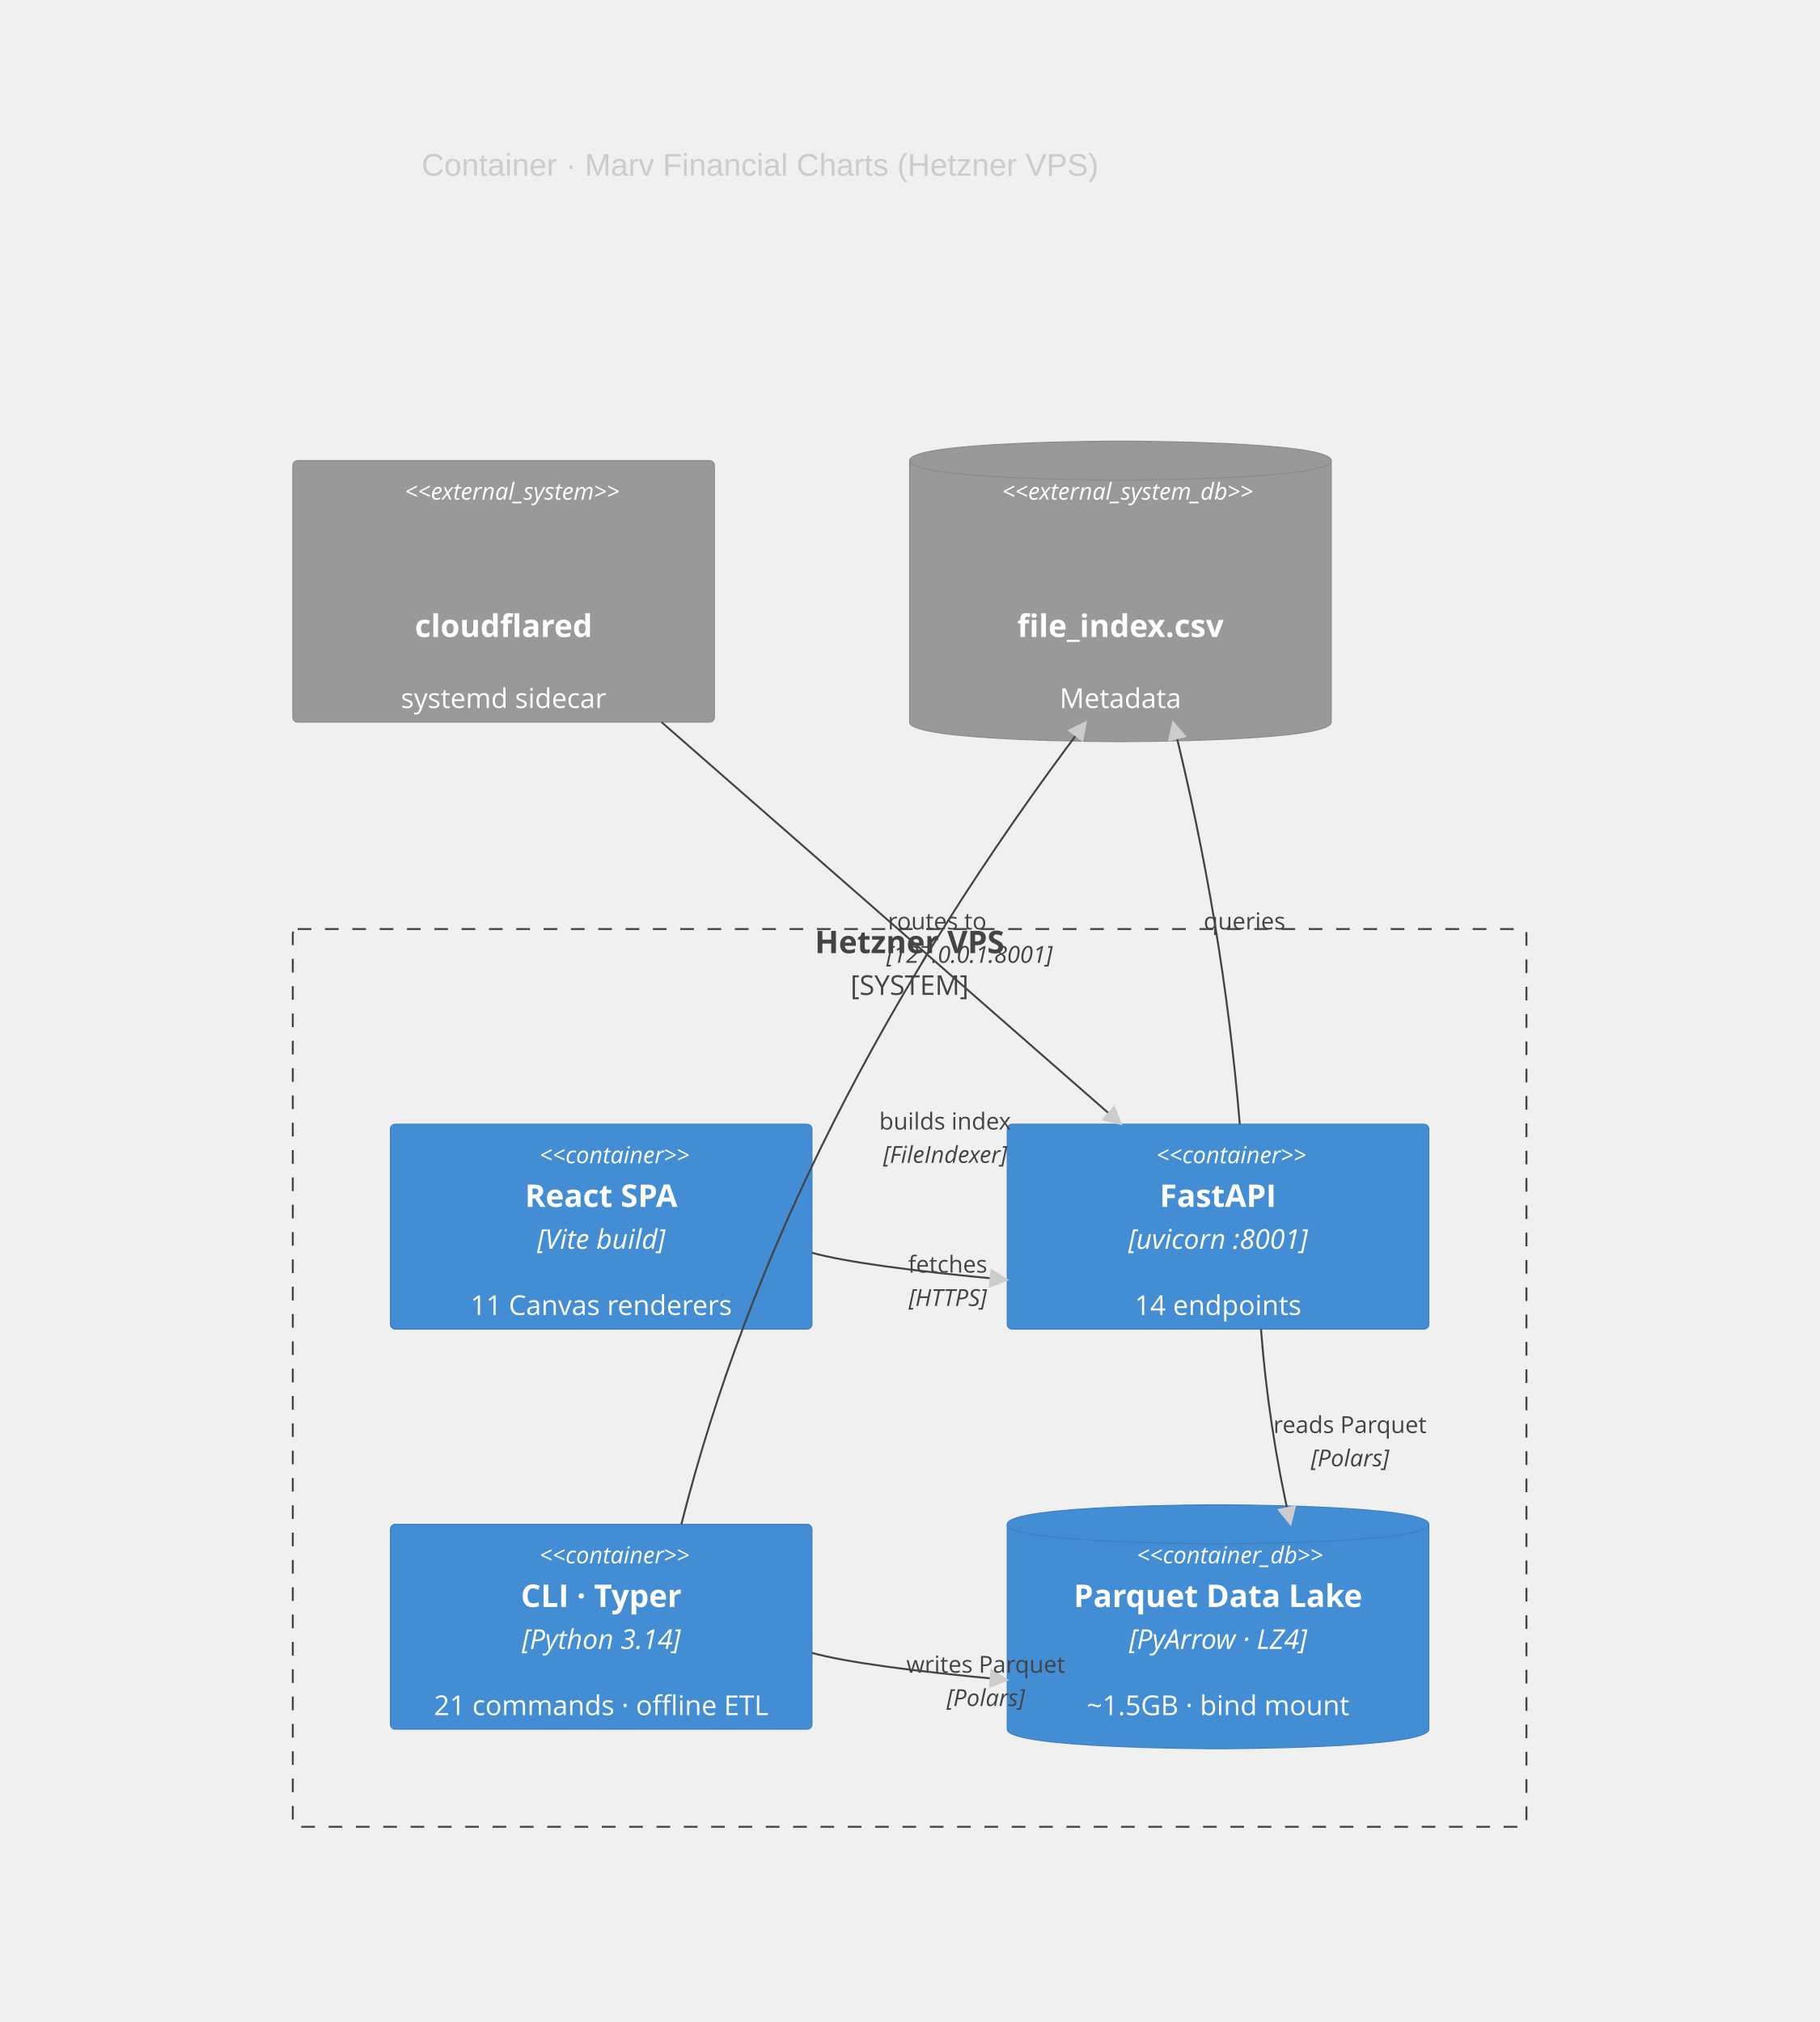
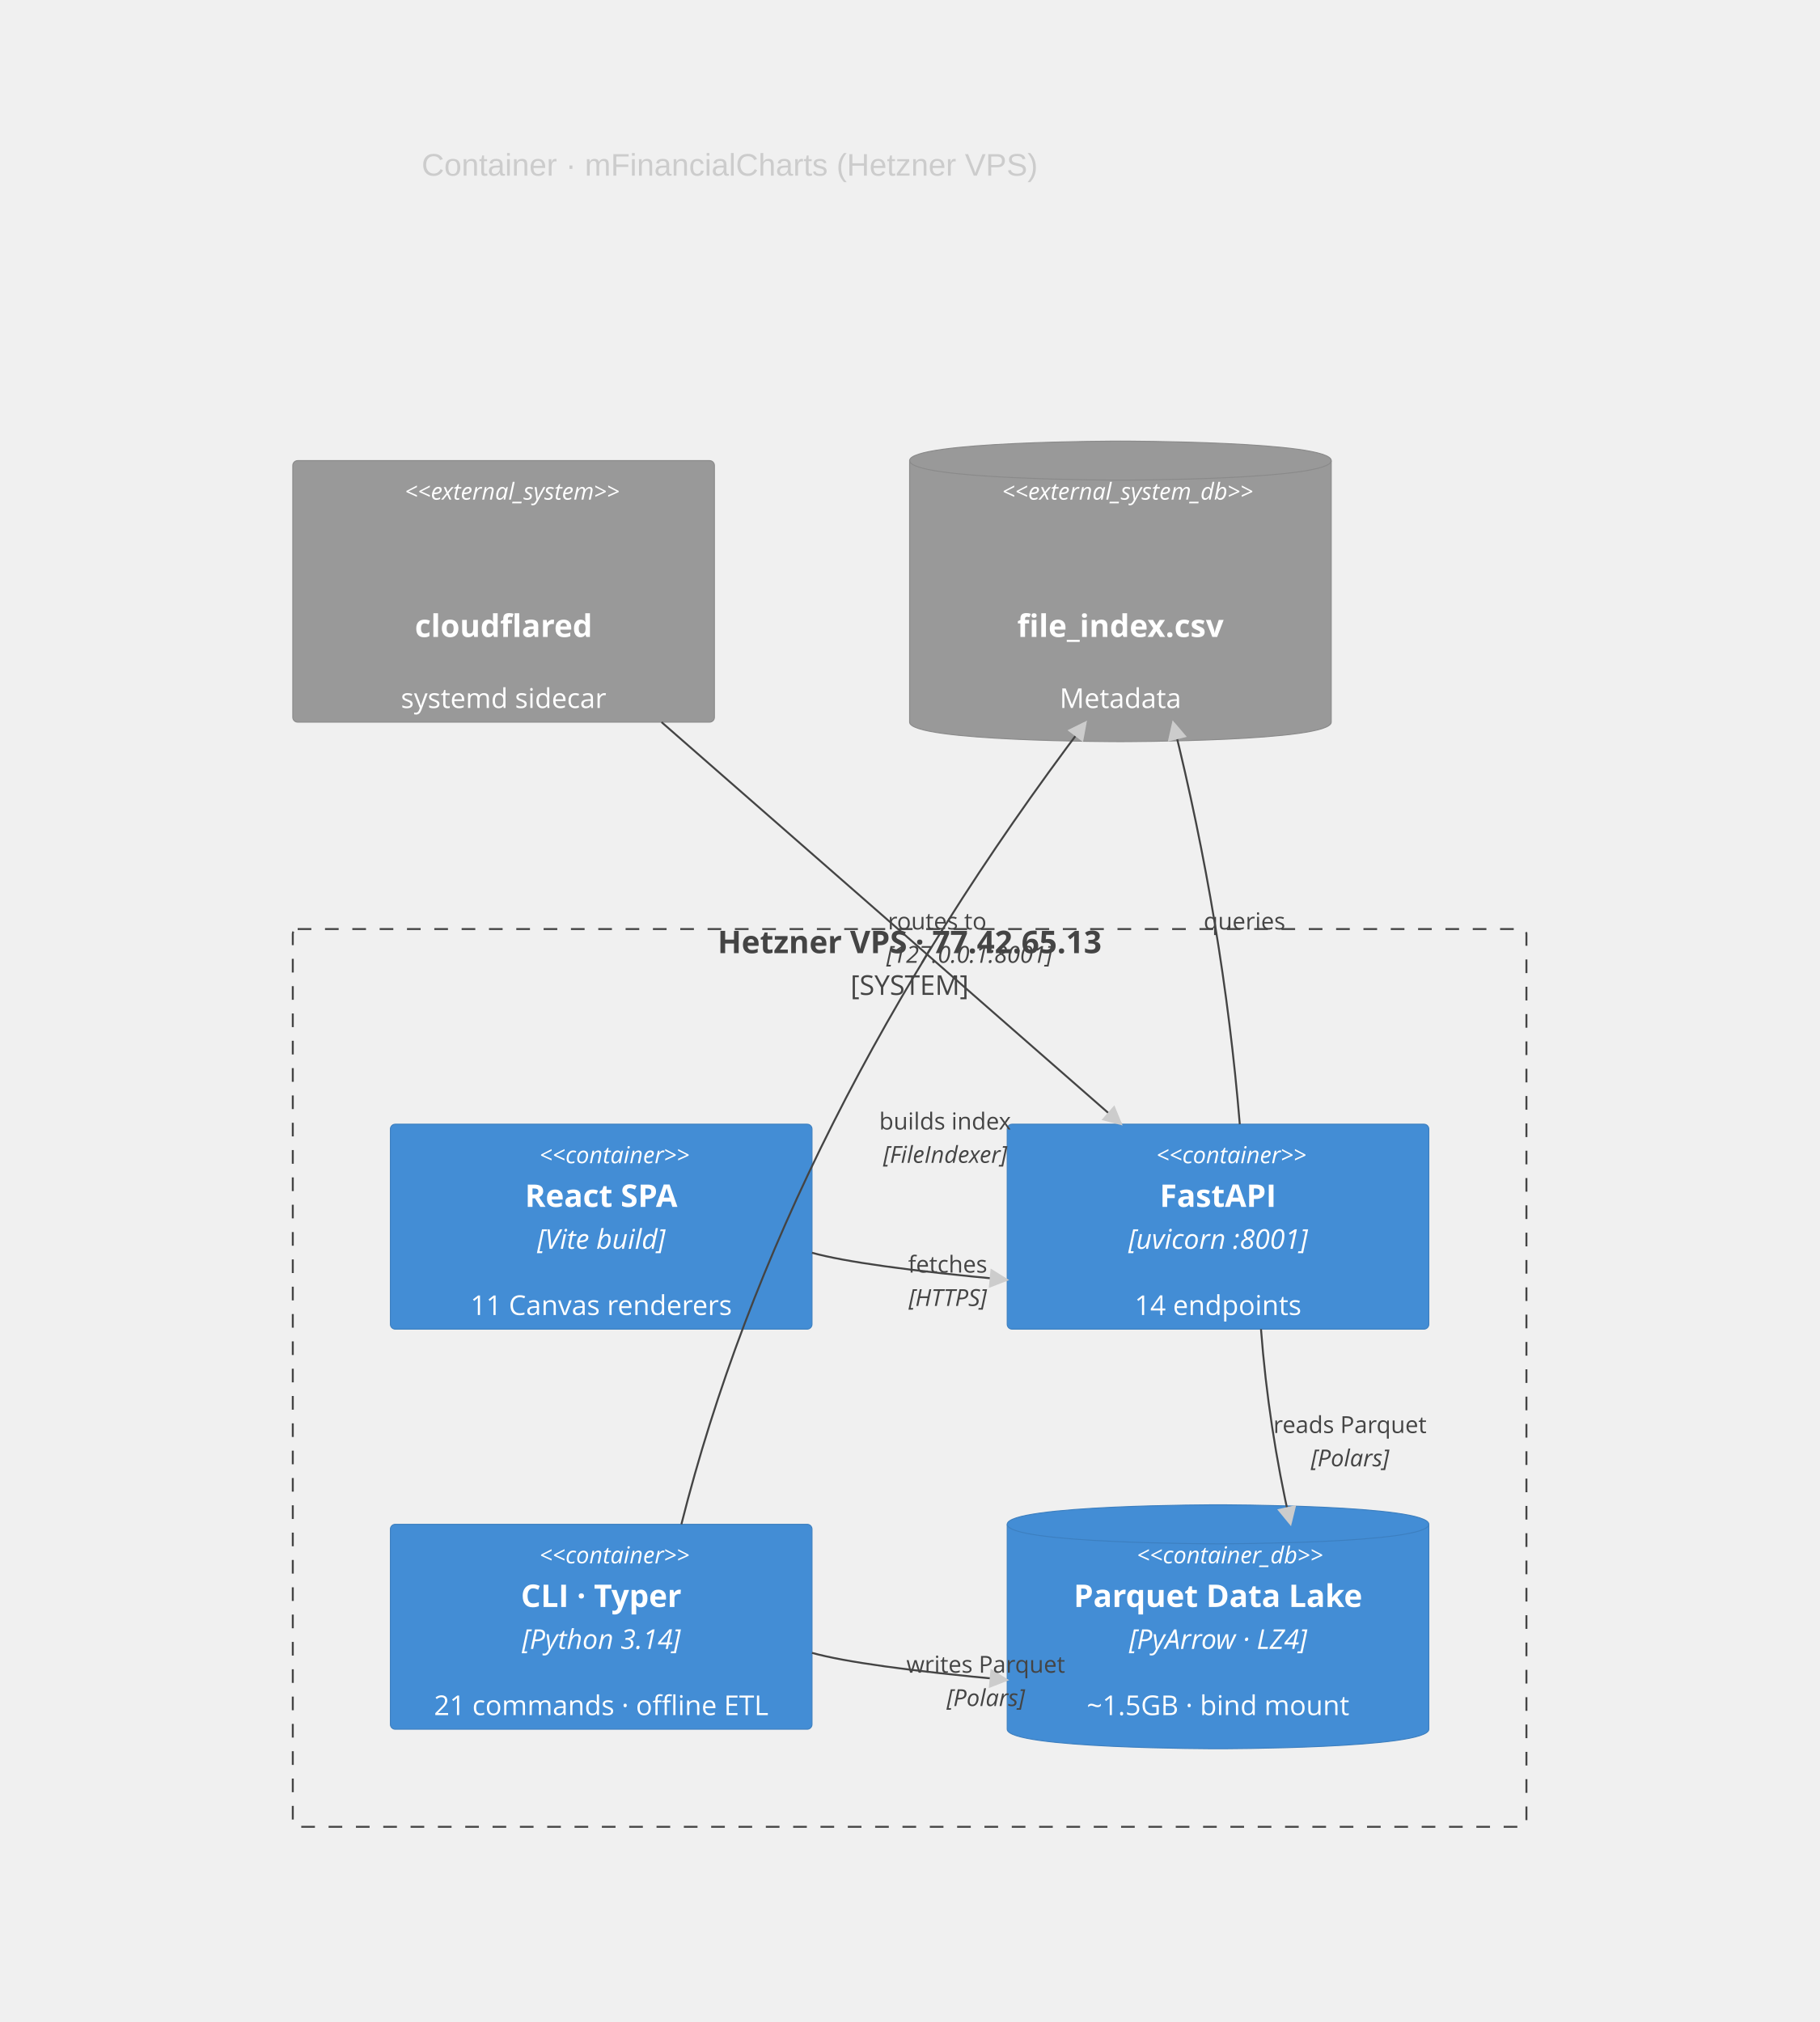
<svg xmlns="http://www.w3.org/2000/svg" id="my-svg" width="100%" style="max-width: 932px; background-color: transparent;" viewBox="0 -70 932 1036" role="graphics-document document" aria-roledescription="c4">
  <style>#my-svg{font-family:"trebuchet ms",verdana,arial,sans-serif;font-size:16px;fill:#ccc;}@keyframes edge-animation-frame{from{stroke-dashoffset:0;}}@keyframes dash{to{stroke-dashoffset:0;}}#my-svg .edge-animation-slow{stroke-dasharray:9,5!important;stroke-dashoffset:900;animation:dash 50s linear infinite;stroke-linecap:round;}#my-svg .edge-animation-fast{stroke-dasharray:9,5!important;stroke-dashoffset:900;animation:dash 20s linear infinite;stroke-linecap:round;}#my-svg .error-icon{fill:#a44141;}#my-svg .error-text{fill:#ddd;stroke:#ddd;}#my-svg .edge-thickness-normal{stroke-width:1px;}#my-svg .edge-thickness-thick{stroke-width:3.5px;}#my-svg .edge-pattern-solid{stroke-dasharray:0;}#my-svg .edge-thickness-invisible{stroke-width:0;fill:none;}#my-svg .edge-pattern-dashed{stroke-dasharray:3;}#my-svg .edge-pattern-dotted{stroke-dasharray:2;}#my-svg .marker{fill:lightgrey;stroke:lightgrey;}#my-svg .marker.cross{stroke:lightgrey;}#my-svg svg{font-family:"trebuchet ms",verdana,arial,sans-serif;font-size:16px;}#my-svg p{margin:0;}#my-svg .person{stroke:#cccccc;fill:#1f2020;}#my-svg .node .neo-node{stroke:#ccc;}#my-svg [data-look="neo"].node rect,#my-svg [data-look="neo"].cluster rect,#my-svg [data-look="neo"].node polygon{stroke:url(#my-svg-gradient);filter:drop-shadow( 1px 2px 2px rgba(185,185,185,1));}#my-svg [data-look="neo"].swimlane.cluster rect{filter:none;}#my-svg [data-look="neo"].node path{stroke:url(#my-svg-gradient);stroke-width:1px;}#my-svg [data-look="neo"].node .outer-path{filter:drop-shadow( 1px 2px 2px rgba(185,185,185,1));}#my-svg [data-look="neo"].node .neo-line path{stroke:#ccc;filter:none;}#my-svg [data-look="neo"].node circle{stroke:url(#my-svg-gradient);filter:drop-shadow( 1px 2px 2px rgba(185,185,185,1));}#my-svg [data-look="neo"].node circle .state-start{fill:#000000;}#my-svg [data-look="neo"].icon-shape .icon{fill:url(#my-svg-gradient);filter:drop-shadow( 1px 2px 2px rgba(185,185,185,1));}#my-svg [data-look="neo"].icon-shape .icon-neo path{stroke:url(#my-svg-gradient);filter:drop-shadow( 1px 2px 2px rgba(185,185,185,1));}#my-svg :root{--mermaid-font-family:"trebuchet ms",verdana,arial,sans-serif;}</style>
  <g />
  <defs>
    <symbol id="my-svg-computer" width="24" height="24">
      <path transform="scale(.5)" d="M2 2v13h20v-13h-20zm18 11h-16v-9h16v9zm-10.228 6l.466-1h3.524l.467 1h-4.457zm14.228 3h-24l2-6h2.104l-1.33 4h18.45l-1.297-4h2.073l2 6zm-5-10h-14v-7h14v7z" />
    </symbol>
  </defs>
  <defs>
    <symbol id="my-svg-database" fill-rule="evenodd" clip-rule="evenodd">
      <path transform="scale(.5)" d="M12.258.001l.256.004.255.005.253.008.251.01.249.012.247.015.246.016.242.019.241.02.239.023.236.024.233.027.231.028.229.031.225.032.223.034.22.036.217.038.214.04.211.041.208.043.205.045.201.046.198.048.194.05.191.051.187.053.183.054.18.056.175.057.172.059.168.06.163.061.16.063.155.064.15.066.074.033.073.033.071.034.07.034.069.035.068.035.067.035.066.035.064.036.064.036.062.036.06.036.06.037.058.037.058.037.055.038.055.038.053.038.052.038.051.039.05.039.048.039.047.039.045.04.044.04.043.04.041.04.04.041.039.041.037.041.036.041.034.041.033.042.032.042.03.042.029.042.027.042.026.043.024.043.023.043.021.043.02.043.018.044.017.043.015.044.013.044.012.044.011.045.009.044.007.045.006.045.004.045.002.045.001.045v17l-.001.045-.002.045-.004.045-.006.045-.007.045-.009.044-.011.045-.012.044-.013.044-.015.044-.017.043-.018.044-.02.043-.021.043-.023.043-.024.043-.026.043-.027.042-.029.042-.03.042-.032.042-.033.042-.034.041-.036.041-.037.041-.039.041-.04.041-.041.04-.043.04-.044.04-.045.04-.047.039-.048.039-.05.039-.051.039-.052.038-.053.038-.055.038-.055.038-.058.037-.058.037-.06.037-.06.036-.062.036-.064.036-.064.036-.066.035-.067.035-.068.035-.069.035-.07.034-.071.034-.073.033-.074.033-.15.066-.155.064-.16.063-.163.061-.168.06-.172.059-.175.057-.18.056-.183.054-.187.053-.191.051-.194.05-.198.048-.201.046-.205.045-.208.043-.211.041-.214.04-.217.038-.22.036-.223.034-.225.032-.229.031-.231.028-.233.027-.236.024-.239.023-.241.02-.242.019-.246.016-.247.015-.249.012-.251.01-.253.008-.255.005-.256.004-.258.001-.258-.001-.256-.004-.255-.005-.253-.008-.251-.01-.249-.012-.247-.015-.245-.016-.243-.019-.241-.02-.238-.023-.236-.024-.234-.027-.231-.028-.228-.031-.226-.032-.223-.034-.22-.036-.217-.038-.214-.04-.211-.041-.208-.043-.204-.045-.201-.046-.198-.048-.195-.05-.19-.051-.187-.053-.184-.054-.179-.056-.176-.057-.172-.059-.167-.06-.164-.061-.159-.063-.155-.064-.151-.066-.074-.033-.072-.033-.072-.034-.07-.034-.069-.035-.068-.035-.067-.035-.066-.035-.064-.036-.063-.036-.062-.036-.061-.036-.06-.037-.058-.037-.057-.037-.056-.038-.055-.038-.053-.038-.052-.038-.051-.039-.049-.039-.049-.039-.046-.039-.046-.04-.044-.04-.043-.04-.041-.04-.04-.041-.039-.041-.037-.041-.036-.041-.034-.041-.033-.042-.032-.042-.03-.042-.029-.042-.027-.042-.026-.043-.024-.043-.023-.043-.021-.043-.02-.043-.018-.044-.017-.043-.015-.044-.013-.044-.012-.044-.011-.045-.009-.044-.007-.045-.006-.045-.004-.045-.002-.045-.001-.045v-17l.001-.045.002-.045.004-.045.006-.045.007-.045.009-.044.011-.045.012-.044.013-.044.015-.044.017-.043.018-.044.02-.043.021-.043.023-.043.024-.043.026-.043.027-.042.029-.042.03-.042.032-.042.033-.042.034-.041.036-.041.037-.041.039-.041.04-.041.041-.04.043-.04.044-.04.046-.04.046-.039.049-.039.049-.039.051-.039.052-.038.053-.038.055-.038.056-.038.057-.037.058-.037.06-.037.061-.036.062-.036.063-.036.064-.036.066-.035.067-.035.068-.035.069-.035.07-.034.072-.034.072-.033.074-.033.151-.066.155-.064.159-.063.164-.061.167-.06.172-.059.176-.057.179-.056.184-.054.187-.053.19-.051.195-.05.198-.048.201-.046.204-.045.208-.043.211-.041.214-.04.217-.038.22-.036.223-.034.226-.032.228-.031.231-.028.234-.027.236-.024.238-.023.241-.02.243-.019.245-.016.247-.015.249-.012.251-.01.253-.008.255-.005.256-.004.258-.001.258.001zm-9.258 20.499v.01l.001.021.003.021.004.022.005.021.006.022.007.022.009.023.01.022.011.023.012.023.013.023.015.023.016.024.017.023.018.024.019.024.021.024.022.025.023.024.024.025.052.049.056.05.061.051.066.051.07.051.075.051.079.052.084.052.088.052.092.052.097.052.102.051.105.052.11.052.114.051.119.051.123.051.127.05.131.05.135.05.139.048.144.049.147.047.152.047.155.047.16.045.163.045.167.043.171.043.176.041.178.041.183.039.187.039.19.037.194.035.197.035.202.033.204.031.209.03.212.029.216.027.219.025.222.024.226.021.23.02.233.018.236.016.24.015.243.012.246.01.249.008.253.005.256.004.259.001.26-.001.257-.004.254-.005.25-.008.247-.011.244-.012.241-.014.237-.016.233-.018.231-.021.226-.021.224-.024.22-.026.216-.027.212-.028.21-.031.205-.031.202-.034.198-.034.194-.036.191-.037.187-.039.183-.04.179-.04.175-.042.172-.043.168-.044.163-.045.16-.046.155-.046.152-.047.148-.048.143-.049.139-.049.136-.05.131-.05.126-.05.123-.051.118-.052.114-.051.11-.052.106-.052.101-.052.096-.052.092-.052.088-.053.083-.051.079-.052.074-.052.07-.051.065-.051.06-.051.056-.05.051-.05.023-.024.023-.025.021-.024.02-.024.019-.024.018-.024.017-.024.015-.023.014-.024.013-.023.012-.023.01-.023.01-.022.008-.022.006-.022.006-.022.004-.022.004-.021.001-.021.001-.021v-4.127l-.077.055-.08.053-.083.054-.085.053-.087.052-.09.052-.093.051-.095.05-.097.05-.1.049-.102.049-.105.048-.106.047-.109.047-.111.046-.114.045-.115.045-.118.044-.12.043-.122.042-.124.042-.126.041-.128.04-.13.04-.132.038-.134.038-.135.037-.138.037-.139.035-.142.035-.143.034-.144.033-.147.032-.148.031-.15.03-.151.03-.153.029-.154.027-.156.027-.158.026-.159.025-.161.024-.162.023-.163.022-.165.021-.166.02-.167.019-.169.018-.169.017-.171.016-.173.015-.173.014-.175.013-.175.012-.177.011-.178.01-.179.008-.179.008-.181.006-.182.005-.182.004-.184.003-.184.002h-.37l-.184-.002-.184-.003-.182-.004-.182-.005-.181-.006-.179-.008-.179-.008-.178-.01-.176-.011-.176-.012-.175-.013-.173-.014-.172-.015-.171-.016-.17-.017-.169-.018-.167-.019-.166-.02-.165-.021-.163-.022-.162-.023-.161-.024-.159-.025-.157-.026-.156-.027-.155-.027-.153-.029-.151-.03-.15-.03-.148-.031-.146-.032-.145-.033-.143-.034-.141-.035-.14-.035-.137-.037-.136-.037-.134-.038-.132-.038-.13-.04-.128-.04-.126-.041-.124-.042-.122-.042-.12-.044-.117-.043-.116-.045-.113-.045-.112-.046-.109-.047-.106-.047-.105-.048-.102-.049-.1-.049-.097-.05-.095-.05-.093-.052-.09-.051-.087-.052-.085-.053-.083-.054-.08-.054-.077-.054v4.127zm0-5.654v.011l.001.021.003.021.004.021.005.022.006.022.007.022.009.022.01.022.011.023.012.023.013.023.015.024.016.023.017.024.018.024.019.024.021.024.022.024.023.025.024.024.052.05.056.05.061.05.066.051.07.051.075.052.079.051.084.052.088.052.092.052.097.052.102.052.105.052.11.051.114.051.119.052.123.05.127.051.131.05.135.049.139.049.144.048.147.048.152.047.155.046.16.045.163.045.167.044.171.042.176.042.178.04.183.04.187.038.19.037.194.036.197.034.202.033.204.032.209.03.212.028.216.027.219.025.222.024.226.022.23.02.233.018.236.016.24.014.243.012.246.01.249.008.253.006.256.003.259.001.26-.001.257-.003.254-.006.25-.008.247-.01.244-.012.241-.015.237-.016.233-.018.231-.02.226-.022.224-.024.22-.025.216-.027.212-.029.21-.03.205-.032.202-.033.198-.035.194-.036.191-.037.187-.039.183-.039.179-.041.175-.042.172-.043.168-.044.163-.045.16-.045.155-.047.152-.047.148-.048.143-.048.139-.05.136-.049.131-.05.126-.051.123-.051.118-.051.114-.052.11-.052.106-.052.101-.052.096-.052.092-.052.088-.052.083-.052.079-.052.074-.051.07-.052.065-.051.06-.05.056-.051.051-.049.023-.025.023-.024.021-.025.02-.024.019-.024.018-.024.017-.024.015-.023.014-.023.013-.024.012-.022.01-.023.01-.023.008-.022.006-.022.006-.022.004-.021.004-.022.001-.021.001-.021v-4.139l-.077.054-.08.054-.083.054-.085.052-.087.053-.09.051-.093.051-.095.051-.097.05-.1.049-.102.049-.105.048-.106.047-.109.047-.111.046-.114.045-.115.044-.118.044-.12.044-.122.042-.124.042-.126.041-.128.04-.13.039-.132.039-.134.038-.135.037-.138.036-.139.036-.142.035-.143.033-.144.033-.147.033-.148.031-.15.03-.151.03-.153.028-.154.028-.156.027-.158.026-.159.025-.161.024-.162.023-.163.022-.165.021-.166.02-.167.019-.169.018-.169.017-.171.016-.173.015-.173.014-.175.013-.175.012-.177.011-.178.009-.179.009-.179.007-.181.007-.182.005-.182.004-.184.003-.184.002h-.37l-.184-.002-.184-.003-.182-.004-.182-.005-.181-.007-.179-.007-.179-.009-.178-.009-.176-.011-.176-.012-.175-.013-.173-.014-.172-.015-.171-.016-.17-.017-.169-.018-.167-.019-.166-.02-.165-.021-.163-.022-.162-.023-.161-.024-.159-.025-.157-.026-.156-.027-.155-.028-.153-.028-.151-.03-.15-.03-.148-.031-.146-.033-.145-.033-.143-.033-.141-.035-.14-.036-.137-.036-.136-.037-.134-.038-.132-.039-.13-.039-.128-.04-.126-.041-.124-.042-.122-.043-.12-.043-.117-.044-.116-.044-.113-.046-.112-.046-.109-.046-.106-.047-.105-.048-.102-.049-.1-.049-.097-.05-.095-.051-.093-.051-.09-.051-.087-.053-.085-.052-.083-.054-.08-.054-.077-.054v4.139zm0-5.666v.011l.001.02.003.022.004.021.005.022.006.021.007.022.009.023.01.022.011.023.012.023.013.023.015.023.016.024.017.024.018.023.019.024.021.025.022.024.023.024.024.025.052.05.056.05.061.05.066.051.07.051.075.052.079.051.084.052.088.052.092.052.097.052.102.052.105.051.11.052.114.051.119.051.123.051.127.05.131.05.135.05.139.049.144.048.147.048.152.047.155.046.16.045.163.045.167.043.171.043.176.042.178.04.183.04.187.038.19.037.194.036.197.034.202.033.204.032.209.03.212.028.216.027.219.025.222.024.226.021.23.02.233.018.236.017.24.014.243.012.246.01.249.008.253.006.256.003.259.001.26-.001.257-.003.254-.006.25-.008.247-.01.244-.013.241-.014.237-.016.233-.018.231-.02.226-.022.224-.024.22-.025.216-.027.212-.029.21-.03.205-.032.202-.033.198-.035.194-.036.191-.037.187-.039.183-.039.179-.041.175-.042.172-.043.168-.044.163-.045.16-.045.155-.047.152-.047.148-.048.143-.049.139-.049.136-.049.131-.051.126-.05.123-.051.118-.052.114-.051.11-.052.106-.052.101-.052.096-.052.092-.052.088-.052.083-.052.079-.052.074-.052.07-.051.065-.051.06-.051.056-.05.051-.049.023-.025.023-.025.021-.024.02-.024.019-.024.018-.024.017-.024.015-.023.014-.024.013-.023.012-.023.01-.022.01-.023.008-.022.006-.022.006-.022.004-.022.004-.021.001-.021.001-.021v-4.153l-.077.054-.08.054-.083.053-.085.053-.087.053-.09.051-.093.051-.095.051-.097.05-.1.049-.102.048-.105.048-.106.048-.109.046-.111.046-.114.046-.115.044-.118.044-.12.043-.122.043-.124.042-.126.041-.128.04-.13.039-.132.039-.134.038-.135.037-.138.036-.139.036-.142.034-.143.034-.144.033-.147.032-.148.032-.15.03-.151.03-.153.028-.154.028-.156.027-.158.026-.159.024-.161.024-.162.023-.163.023-.165.021-.166.02-.167.019-.169.018-.169.017-.171.016-.173.015-.173.014-.175.013-.175.012-.177.01-.178.01-.179.009-.179.007-.181.006-.182.006-.182.004-.184.003-.184.001-.185.001-.185-.001-.184-.001-.184-.003-.182-.004-.182-.006-.181-.006-.179-.007-.179-.009-.178-.01-.176-.01-.176-.012-.175-.013-.173-.014-.172-.015-.171-.016-.17-.017-.169-.018-.167-.019-.166-.02-.165-.021-.163-.023-.162-.023-.161-.024-.159-.024-.157-.026-.156-.027-.155-.028-.153-.028-.151-.03-.15-.03-.148-.032-.146-.032-.145-.033-.143-.034-.141-.034-.14-.036-.137-.036-.136-.037-.134-.038-.132-.039-.13-.039-.128-.041-.126-.041-.124-.041-.122-.043-.12-.043-.117-.044-.116-.044-.113-.046-.112-.046-.109-.046-.106-.048-.105-.048-.102-.048-.1-.05-.097-.049-.095-.051-.093-.051-.09-.052-.087-.052-.085-.053-.083-.053-.08-.054-.077-.054v4.153zm8.74-8.179l-.257.004-.254.005-.25.008-.247.011-.244.012-.241.014-.237.016-.233.018-.231.021-.226.022-.224.023-.22.026-.216.027-.212.028-.21.031-.205.032-.202.033-.198.034-.194.036-.191.038-.187.038-.183.04-.179.041-.175.042-.172.043-.168.043-.163.045-.16.046-.155.046-.152.048-.148.048-.143.048-.139.049-.136.05-.131.05-.126.051-.123.051-.118.051-.114.052-.11.052-.106.052-.101.052-.096.052-.092.052-.088.052-.083.052-.079.052-.074.051-.07.052-.065.051-.06.05-.056.05-.051.05-.023.025-.023.024-.021.024-.02.025-.019.024-.018.024-.017.023-.015.024-.014.023-.013.023-.012.023-.01.023-.01.022-.008.022-.006.023-.006.021-.004.022-.004.021-.001.021-.001.021.001.021.001.021.004.021.004.022.006.021.006.023.008.022.01.022.01.023.012.023.013.023.014.023.015.024.017.023.018.024.019.024.02.025.021.024.023.024.023.025.051.05.056.05.06.05.065.051.07.052.074.051.079.052.083.052.088.052.092.052.096.052.101.052.106.052.11.052.114.052.118.051.123.051.126.051.131.05.136.05.139.049.143.048.148.048.152.048.155.046.16.046.163.045.168.043.172.043.175.042.179.041.183.04.187.038.191.038.194.036.198.034.202.033.205.032.21.031.212.028.216.027.22.026.224.023.226.022.231.021.233.018.237.016.241.014.244.012.247.011.25.008.254.005.257.004.26.001.26-.001.257-.004.254-.005.25-.008.247-.011.244-.012.241-.014.237-.016.233-.018.231-.021.226-.022.224-.023.22-.026.216-.027.212-.028.21-.031.205-.032.202-.033.198-.034.194-.036.191-.038.187-.038.183-.04.179-.041.175-.042.172-.043.168-.043.163-.045.16-.046.155-.046.152-.048.148-.048.143-.048.139-.049.136-.05.131-.05.126-.051.123-.051.118-.051.114-.052.11-.052.106-.052.101-.052.096-.052.092-.052.088-.052.083-.052.079-.052.074-.051.07-.052.065-.051.06-.05.056-.05.051-.05.023-.025.023-.024.021-.024.02-.025.019-.024.018-.024.017-.023.015-.024.014-.023.013-.023.012-.023.01-.023.01-.022.008-.022.006-.023.006-.021.004-.022.004-.021.001-.021.001-.021-.001-.021-.001-.021-.004-.021-.004-.022-.006-.021-.006-.023-.008-.022-.01-.022-.01-.023-.012-.023-.013-.023-.014-.023-.015-.024-.017-.023-.018-.024-.019-.024-.02-.025-.021-.024-.023-.024-.023-.025-.051-.05-.056-.05-.06-.05-.065-.051-.07-.052-.074-.051-.079-.052-.083-.052-.088-.052-.092-.052-.096-.052-.101-.052-.106-.052-.11-.052-.114-.052-.118-.051-.123-.051-.126-.051-.131-.05-.136-.05-.139-.049-.143-.048-.148-.048-.152-.048-.155-.046-.16-.046-.163-.045-.168-.043-.172-.043-.175-.042-.179-.041-.183-.04-.187-.038-.191-.038-.194-.036-.198-.034-.202-.033-.205-.032-.21-.031-.212-.028-.216-.027-.22-.026-.224-.023-.226-.022-.231-.021-.233-.018-.237-.016-.241-.014-.244-.012-.247-.011-.25-.008-.254-.005-.257-.004-.26-.001-.26.001z" />
    </symbol>
  </defs>
  <defs>
    <symbol id="my-svg-clock" width="24" height="24">
      <path transform="scale(.5)" d="M12 2c5.514 0 10 4.486 10 10s-4.486 10-10 10-10-4.486-10-10 4.486-10 10-10zm0-2c-6.627 0-12 5.373-12 12s5.373 12 12 12 12-5.373 12-12-5.373-12-12-12zm5.848 12.459c.202.038.202.333.001.372-1.907.361-6.045 1.111-6.547 1.111-.719 0-1.301-.582-1.301-1.301 0-.512.77-5.447 1.125-7.445.034-.192.312-.181.343.014l.985 6.238 5.394 1.011z" />
    </symbol>
  </defs>
  <g class="person-man">
    <rect x="150" y="166" fill="#999999" stroke="#8A8A8A" width="216" height="134" rx="2.5" ry="2.5" stroke-width="0.5" />
    <text fill="#FFFFFF" font-family="&quot;Open Sans&quot;, sans-serif" font-size="12" font-style="italic" lengthAdjust="spacing" textLength="101" x="207.5" y="186">&lt;&lt;external_system&gt;&gt;</text>
    <text x="258" y="252" dominant-baseline="middle" fill="#FFFFFF" style="text-anchor: middle; font-size: 16px; font-weight: bold; font-family: &quot;Open Sans&quot;, sans-serif;">
      <tspan dy="0" alignment-baseline="mathematical">cloudflared</tspan>
    </text>
    <text x="258" y="289" dominant-baseline="middle" fill="#FFFFFF" style="text-anchor: middle; font-size: 14px; font-weight: normal; font-family: &quot;Open Sans&quot;, sans-serif;">
      <tspan dy="0" alignment-baseline="mathematical">systemd sidecar</tspan>
    </text>
  </g>
  <g class="person-man">
    <path fill="#999999" stroke-width="0.5" stroke="#8A8A8A" d="M466,166c0,-10 108,-10 108,-10c0,0 108,0 108,10l0,134c0,10 -108,10 -108,10c0,0 -108,0 -108,-10l0,-134" />
    <path fill="none" stroke-width="0.5" stroke="#8A8A8A" d="M466,166c0,10 108,10 108,10c0,0 108,0 108,-10" />
    <text fill="#FFFFFF" font-family="&quot;Open Sans&quot;, sans-serif" font-size="12" font-style="italic" lengthAdjust="spacing" textLength="121" x="513.5" y="186">&lt;&lt;external_system_db&gt;&gt;</text>
    <text x="574" y="252" dominant-baseline="middle" fill="#FFFFFF" style="text-anchor: middle; font-size: 16px; font-weight: bold; font-family: &quot;Open Sans&quot;, sans-serif;">
      <tspan dy="0" alignment-baseline="mathematical">file_index.csv</tspan>
    </text>
    <text x="574" y="289" dominant-baseline="middle" fill="#FFFFFF" style="text-anchor: middle; font-size: 14px; font-weight: normal; font-family: &quot;Open Sans&quot;, sans-serif;">
      <tspan dy="0" alignment-baseline="mathematical">Metadata</tspan>
    </text>
  </g>
  <g class="person-man">
    <rect x="200" y="506" fill="#438DD5" stroke="#3C7FC0" width="216" height="105" rx="2.5" ry="2.5" stroke-width="0.5" />
    <text fill="#FFFFFF" font-family="&quot;Open Sans&quot;, sans-serif" font-size="12" font-style="italic" lengthAdjust="spacing" textLength="63" x="276.5" y="526">&lt;&lt;container&gt;&gt;</text>
    <text x="308" y="544" dominant-baseline="middle" fill="#FFFFFF" style="text-anchor: middle; font-size: 16px; font-weight: bold; font-family: &quot;Open Sans&quot;, sans-serif;">
      <tspan dy="0" alignment-baseline="mathematical">React SPA</tspan>
    </text>
    <text x="308" y="566" dominant-baseline="middle" fill="#FFFFFF" font-style="italic" style="text-anchor: middle; font-size: 14px; font-weight: normal; font-family: &quot;Open Sans&quot;, sans-serif;">
      <tspan dy="0" alignment-baseline="mathematical">[Vite build]</tspan>
    </text>
    <text x="308" y="600" dominant-baseline="middle" fill="#FFFFFF" style="text-anchor: middle; font-size: 14px; font-weight: normal; font-family: &quot;Open Sans&quot;, sans-serif;">
      <tspan dy="0" alignment-baseline="mathematical">11 Canvas renderers</tspan>
    </text>
  </g>
  <g class="person-man">
    <rect x="516" y="506" fill="#438DD5" stroke="#3C7FC0" width="216" height="105" rx="2.5" ry="2.5" stroke-width="0.5" />
    <text fill="#FFFFFF" font-family="&quot;Open Sans&quot;, sans-serif" font-size="12" font-style="italic" lengthAdjust="spacing" textLength="63" x="592.5" y="526">&lt;&lt;container&gt;&gt;</text>
    <text x="624" y="544" dominant-baseline="middle" fill="#FFFFFF" style="text-anchor: middle; font-size: 16px; font-weight: bold; font-family: &quot;Open Sans&quot;, sans-serif;">
      <tspan dy="0" alignment-baseline="mathematical">FastAPI</tspan>
    </text>
    <text x="624" y="566" dominant-baseline="middle" fill="#FFFFFF" font-style="italic" style="text-anchor: middle; font-size: 14px; font-weight: normal; font-family: &quot;Open Sans&quot;, sans-serif;">
      <tspan dy="0" alignment-baseline="mathematical">[uvicorn :8001]</tspan>
    </text>
    <text x="624" y="600" dominant-baseline="middle" fill="#FFFFFF" style="text-anchor: middle; font-size: 14px; font-weight: normal; font-family: &quot;Open Sans&quot;, sans-serif;">
      <tspan dy="0" alignment-baseline="mathematical">14 endpoints</tspan>
    </text>
  </g>
  <g class="person-man">
    <rect x="200" y="711" fill="#438DD5" stroke="#3C7FC0" width="216" height="105" rx="2.5" ry="2.5" stroke-width="0.5" />
    <text fill="#FFFFFF" font-family="&quot;Open Sans&quot;, sans-serif" font-size="12" font-style="italic" lengthAdjust="spacing" textLength="63" x="276.5" y="731">&lt;&lt;container&gt;&gt;</text>
    <text x="308" y="749" dominant-baseline="middle" fill="#FFFFFF" style="text-anchor: middle; font-size: 16px; font-weight: bold; font-family: &quot;Open Sans&quot;, sans-serif;">
      <tspan dy="0" alignment-baseline="mathematical">CLI · Typer</tspan>
    </text>
    <text x="308" y="771" dominant-baseline="middle" fill="#FFFFFF" font-style="italic" style="text-anchor: middle; font-size: 14px; font-weight: normal; font-family: &quot;Open Sans&quot;, sans-serif;">
      <tspan dy="0" alignment-baseline="mathematical">[Python 3.14]</tspan>
    </text>
    <text x="308" y="805" dominant-baseline="middle" fill="#FFFFFF" style="text-anchor: middle; font-size: 14px; font-weight: normal; font-family: &quot;Open Sans&quot;, sans-serif;">
      <tspan dy="0" alignment-baseline="mathematical">21 commands · offline ETL</tspan>
    </text>
  </g>
  <g class="person-man">
    <path fill="#438DD5" stroke-width="0.5" stroke="#3C7FC0" d="M516,711c0,-10 108,-10 108,-10c0,0 108,0 108,10l0,105c0,10 -108,10 -108,10c0,0 -108,0 -108,-10l0,-105" />
    <path fill="none" stroke-width="0.5" stroke="#3C7FC0" d="M516,711c0,10 108,10 108,10c0,0 108,0 108,-10" />
    <text fill="#FFFFFF" font-family="&quot;Open Sans&quot;, sans-serif" font-size="12" font-style="italic" lengthAdjust="spacing" textLength="83" x="582.5" y="731">&lt;&lt;container_db&gt;&gt;</text>
    <text x="624" y="749" dominant-baseline="middle" fill="#FFFFFF" style="text-anchor: middle; font-size: 16px; font-weight: bold; font-family: &quot;Open Sans&quot;, sans-serif;">
      <tspan dy="0" alignment-baseline="mathematical">Parquet Data Lake</tspan>
    </text>
    <text x="624" y="771" dominant-baseline="middle" fill="#FFFFFF" font-style="italic" style="text-anchor: middle; font-size: 14px; font-weight: normal; font-family: &quot;Open Sans&quot;, sans-serif;">
      <tspan dy="0" alignment-baseline="mathematical">[PyArrow · LZ4]</tspan>
    </text>
    <text x="624" y="805" dominant-baseline="middle" fill="#FFFFFF" style="text-anchor: middle; font-size: 14px; font-weight: normal; font-family: &quot;Open Sans&quot;, sans-serif;">
      <tspan dy="0" alignment-baseline="mathematical">~1.5GB · bind mount</tspan>
    </text>
  </g>
  <g>
    <rect x="150" y="406" fill="none" stroke="#444444" width="632" height="460" rx="2.5" ry="2.5" stroke-width="1" stroke-dasharray="7.0,7.0" />
    <text x="466" y="414" dominant-baseline="middle" fill="#444444" style="text-anchor: middle; font-size: 16px; font-weight: bold; font-family: &quot;Open Sans&quot;, sans-serif;">
-       <tspan dy="0" alignment-baseline="mathematical">Hetzner VPS</tspan>
+       <tspan dy="0" alignment-baseline="mathematical">Hetzner VPS · 77.42.65.13</tspan>
    </text>
    <text x="466" y="436" dominant-baseline="middle" fill="#444444" style="text-anchor: middle; font-size: 14px; font-weight: normal; font-family: &quot;Open Sans&quot;, sans-serif;">
      <tspan dy="0" alignment-baseline="mathematical">[SYSTEM]</tspan>
    </text>
  </g>
  <defs>
    <marker id="my-svg-arrowhead" refX="9" refY="5" markerUnits="userSpaceOnUse" markerWidth="12" markerHeight="12" orient="auto">
      <path d="M 0 0 L 10 5 L 0 10 z" />
    </marker>
  </defs>
  <defs>
    <marker id="my-svg-arrowend" refX="1" refY="5" markerUnits="userSpaceOnUse" markerWidth="12" markerHeight="12" orient="auto">
      <path d="M 10 0 L 0 5 L 10 10 z" />
    </marker>
  </defs>
  <defs>
    <marker id="my-svg-crosshead" markerWidth="15" markerHeight="8" orient="auto" refX="16" refY="4">
      <path fill="black" stroke="#000000" stroke-width="1px" d="M 9,2 V 6 L16,4 Z" style="stroke-dasharray: 0, 0;" />
      <path fill="none" stroke="#000000" stroke-width="1px" d="M 0,1 L 6,7 M 6,1 L 0,7" style="stroke-dasharray: 0, 0;" />
    </marker>
  </defs>
  <defs>
    <marker id="my-svg-filled-head" refX="18" refY="7" markerWidth="20" markerHeight="28" orient="auto">
      <path d="M 18,7 L9,13 L14,7 L9,1 Z" />
    </marker>
  </defs>
  <g>
    <line x1="338.912" y1="300" x2="574.385" y2="506" stroke-width="1" stroke="#444444" marker-end="url(#my-svg-arrowhead)" style="fill: none;" />
    <text x="480.148" y="403" dominant-baseline="middle" fill="#444444" style="text-anchor: middle; font-size: 12px; font-weight: normal; font-family: &quot;Open Sans&quot;, sans-serif;">
      <tspan dy="0" alignment-baseline="mathematical">routes to</tspan>
    </text>
    <text x="496.648" y="420" dominant-baseline="middle" fill="#444444" font-style="italic" style="text-anchor: middle; font-size: 12px; font-weight: normal; font-family: &quot;Open Sans&quot;, sans-serif;">
      <tspan dy="0" alignment-baseline="mathematical">[127.0.0.1:8001]</tspan>
    </text>
    <path fill="none" stroke-width="1" stroke="#444444" d="M416,571.873 Q441,578.816 516,585.76" marker-end="url(#my-svg-arrowhead)" />
    <text x="485.5" y="578.816" dominant-baseline="middle" fill="#444444" style="text-anchor: middle; font-size: 12px; font-weight: normal; font-family: &quot;Open Sans&quot;, sans-serif;">
      <tspan dy="0" alignment-baseline="mathematical">fetches</tspan>
    </text>
    <text x="485.5" y="595.816" dominant-baseline="middle" fill="#444444" font-style="italic" style="text-anchor: middle; font-size: 12px; font-weight: normal; font-family: &quot;Open Sans&quot;, sans-serif;">
      <tspan dy="0" alignment-baseline="mathematical">[HTTPS]</tspan>
    </text>
    <path fill="none" stroke-width="1" stroke="#444444" d="M635.154,506 Q626.608,403 600.971,300" marker-end="url(#my-svg-arrowhead)" />
    <text x="637.562" y="403" dominant-baseline="middle" fill="#444444" style="text-anchor: middle; font-size: 12px; font-weight: normal; font-family: &quot;Open Sans&quot;, sans-serif;">
      <tspan dy="0" alignment-baseline="mathematical">queries</tspan>
    </text>
    <path fill="none" stroke-width="1" stroke="#444444" d="M646.019,611 Q649.81,661 661.18,711" marker-end="url(#my-svg-arrowhead)" />
    <text x="691.6" y="661" dominant-baseline="middle" fill="#444444" style="text-anchor: middle; font-size: 12px; font-weight: normal; font-family: &quot;Open Sans&quot;, sans-serif;">
      <tspan dy="0" alignment-baseline="mathematical">reads Parquet</tspan>
    </text>
    <text x="691.6" y="678" dominant-baseline="middle" fill="#444444" font-style="italic" style="text-anchor: middle; font-size: 12px; font-weight: normal; font-family: &quot;Open Sans&quot;, sans-serif;">
      <tspan dy="0" alignment-baseline="mathematical">[Polars]</tspan>
    </text>
    <path fill="none" stroke-width="1" stroke="#444444" d="M416,776.873 Q441,783.816 516,790.76" marker-end="url(#my-svg-arrowhead)" />
    <text x="505" y="783.816" dominant-baseline="middle" fill="#444444" style="text-anchor: middle; font-size: 12px; font-weight: normal; font-family: &quot;Open Sans&quot;, sans-serif;">
      <tspan dy="0" alignment-baseline="mathematical">writes Parquet</tspan>
    </text>
    <text x="505" y="800.816" dominant-baseline="middle" fill="#444444" font-style="italic" style="text-anchor: middle; font-size: 12px; font-weight: normal; font-family: &quot;Open Sans&quot;, sans-serif;">
      <tspan dy="0" alignment-baseline="mathematical">[Polars]</tspan>
    </text>
    <path fill="none" stroke-width="1" stroke="#444444" d="M349.077,711 Q400.879,505.5 556.283,300" marker-end="url(#my-svg-arrowhead)" />
    <text x="484.18" y="505.5" dominant-baseline="middle" fill="#444444" style="text-anchor: middle; font-size: 12px; font-weight: normal; font-family: &quot;Open Sans&quot;, sans-serif;">
      <tspan dy="0" alignment-baseline="mathematical">builds index</tspan>
    </text>
    <text x="484.18" y="522.5" dominant-baseline="middle" fill="#444444" font-style="italic" style="text-anchor: middle; font-size: 12px; font-weight: normal; font-family: &quot;Open Sans&quot;, sans-serif;">
      <tspan dy="0" alignment-baseline="mathematical">[FileIndexer]</tspan>
    </text>
  </g>
-   <text x="216" y="20">Container · Marv Financial Charts (Hetzner VPS)</text>
+   <text x="216" y="20">Container · mFinancialCharts (Hetzner VPS)</text>
</svg>
